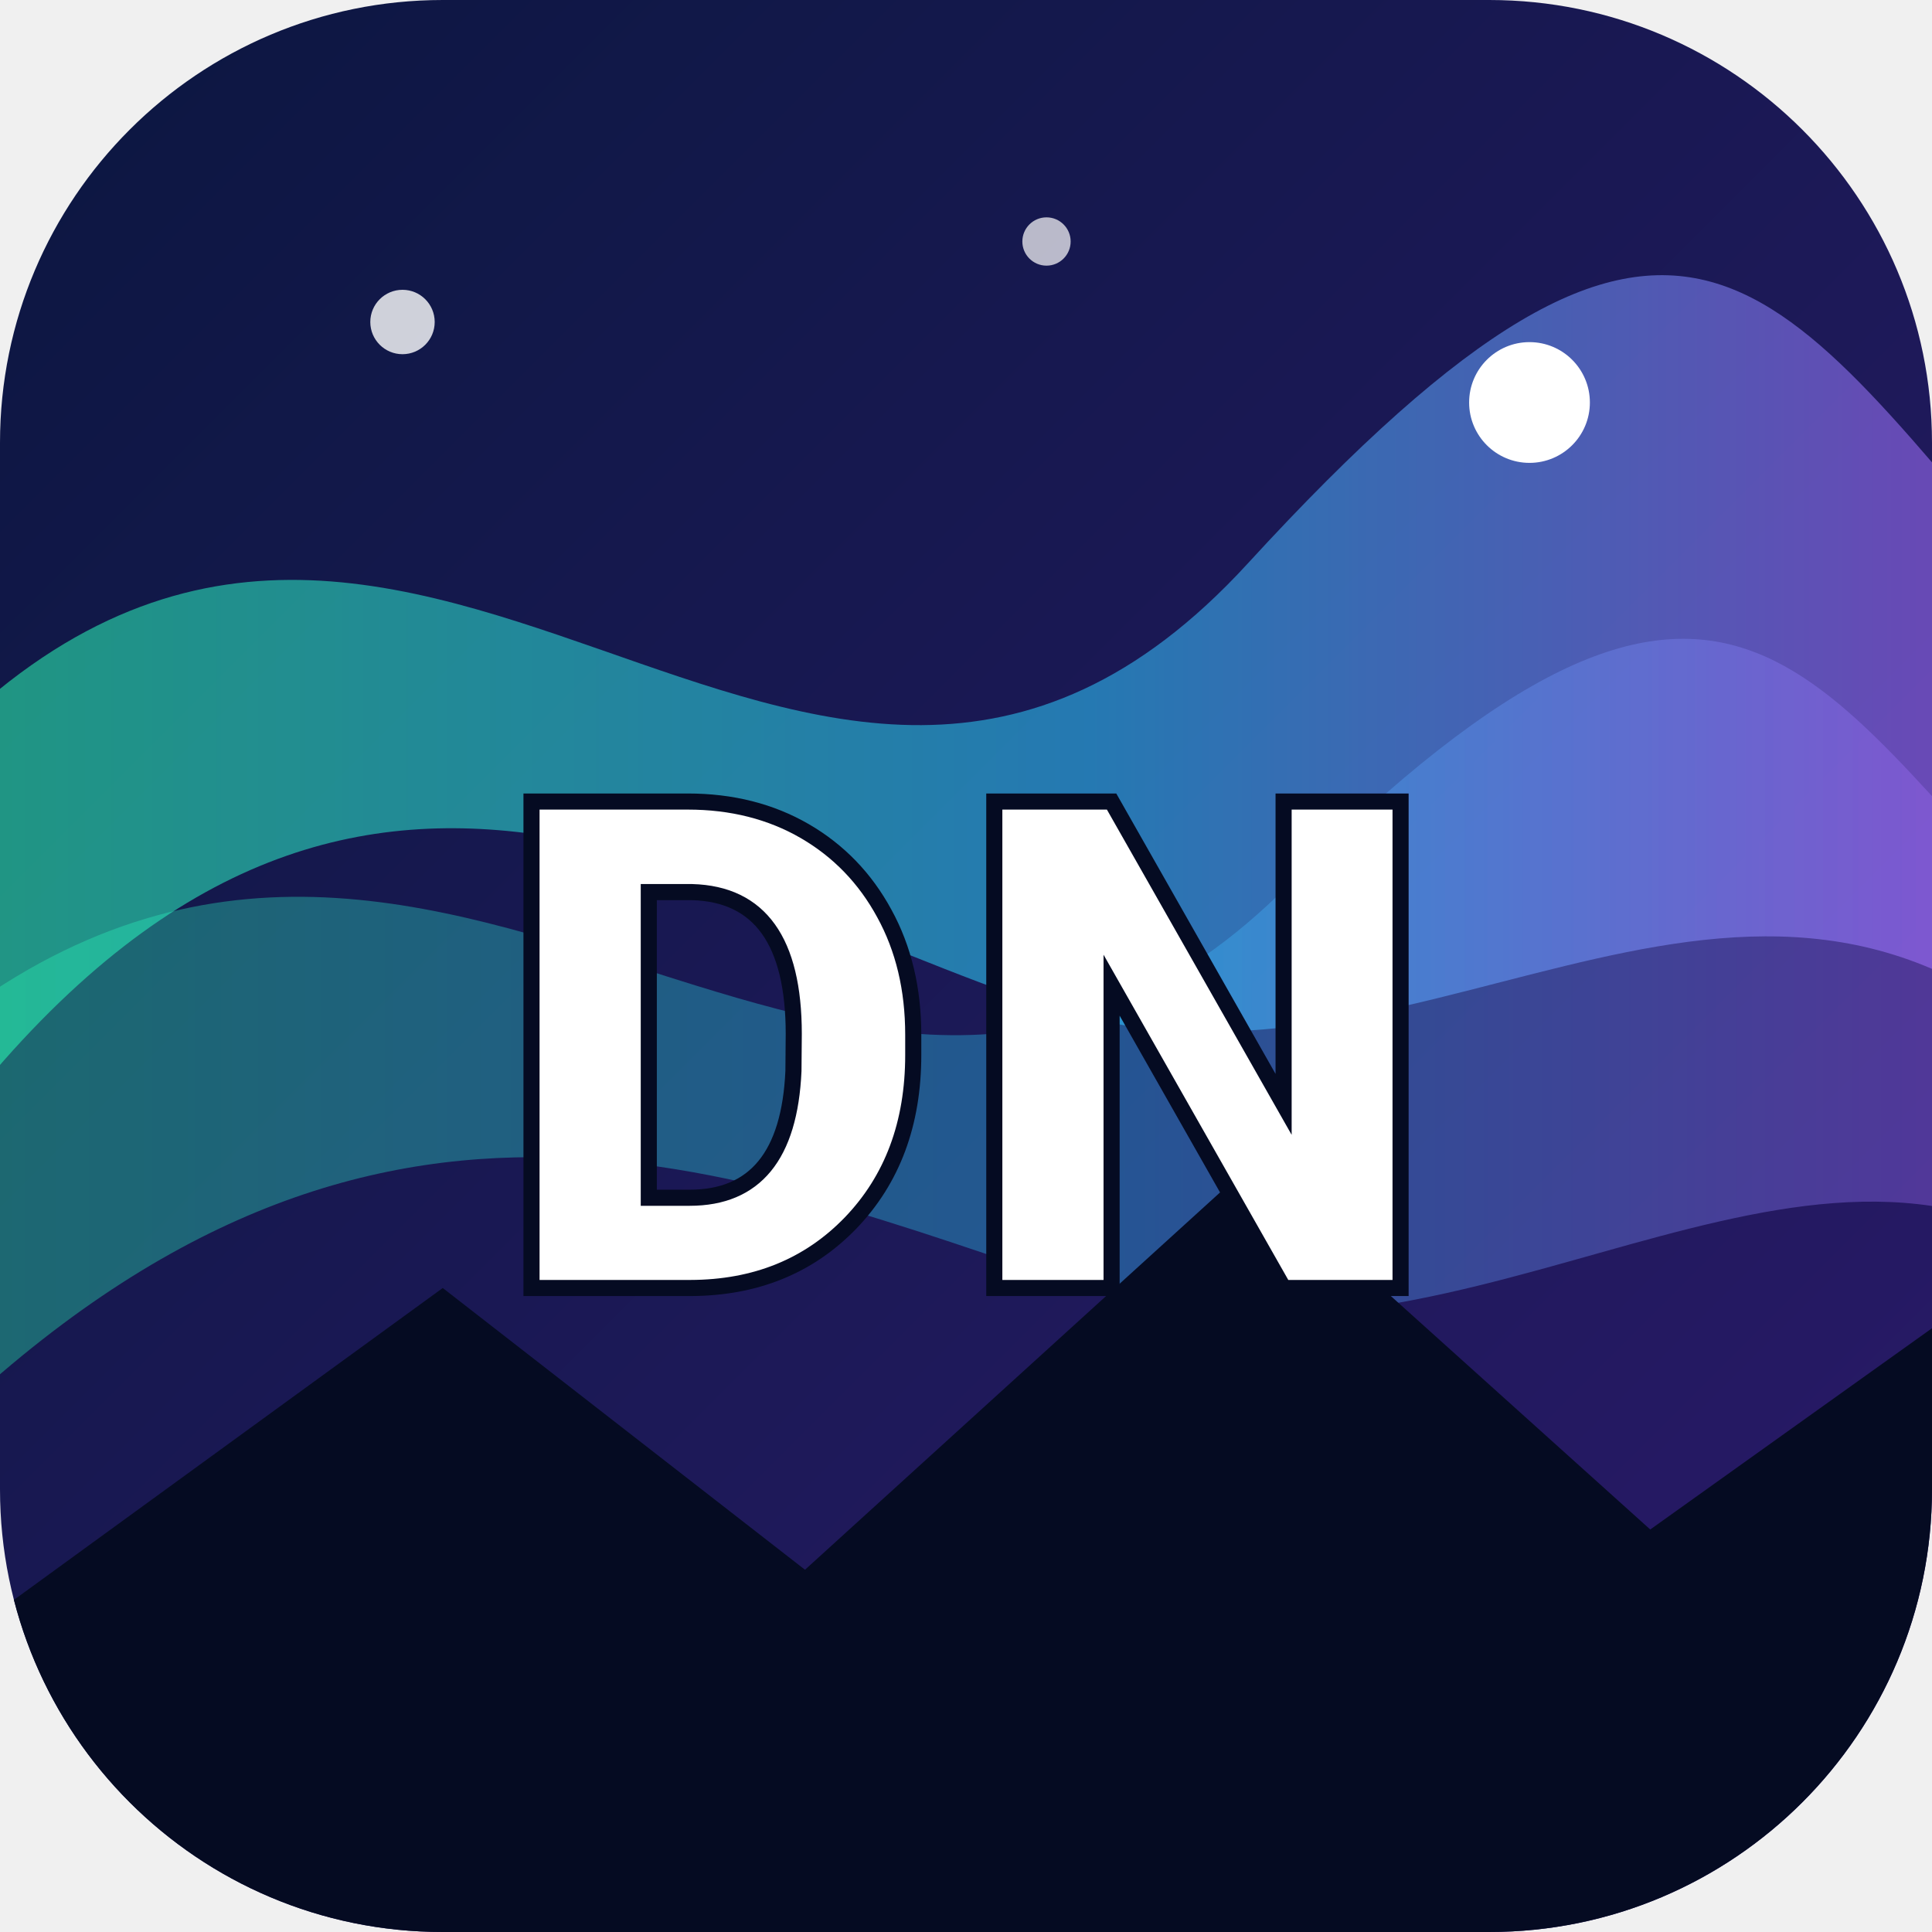
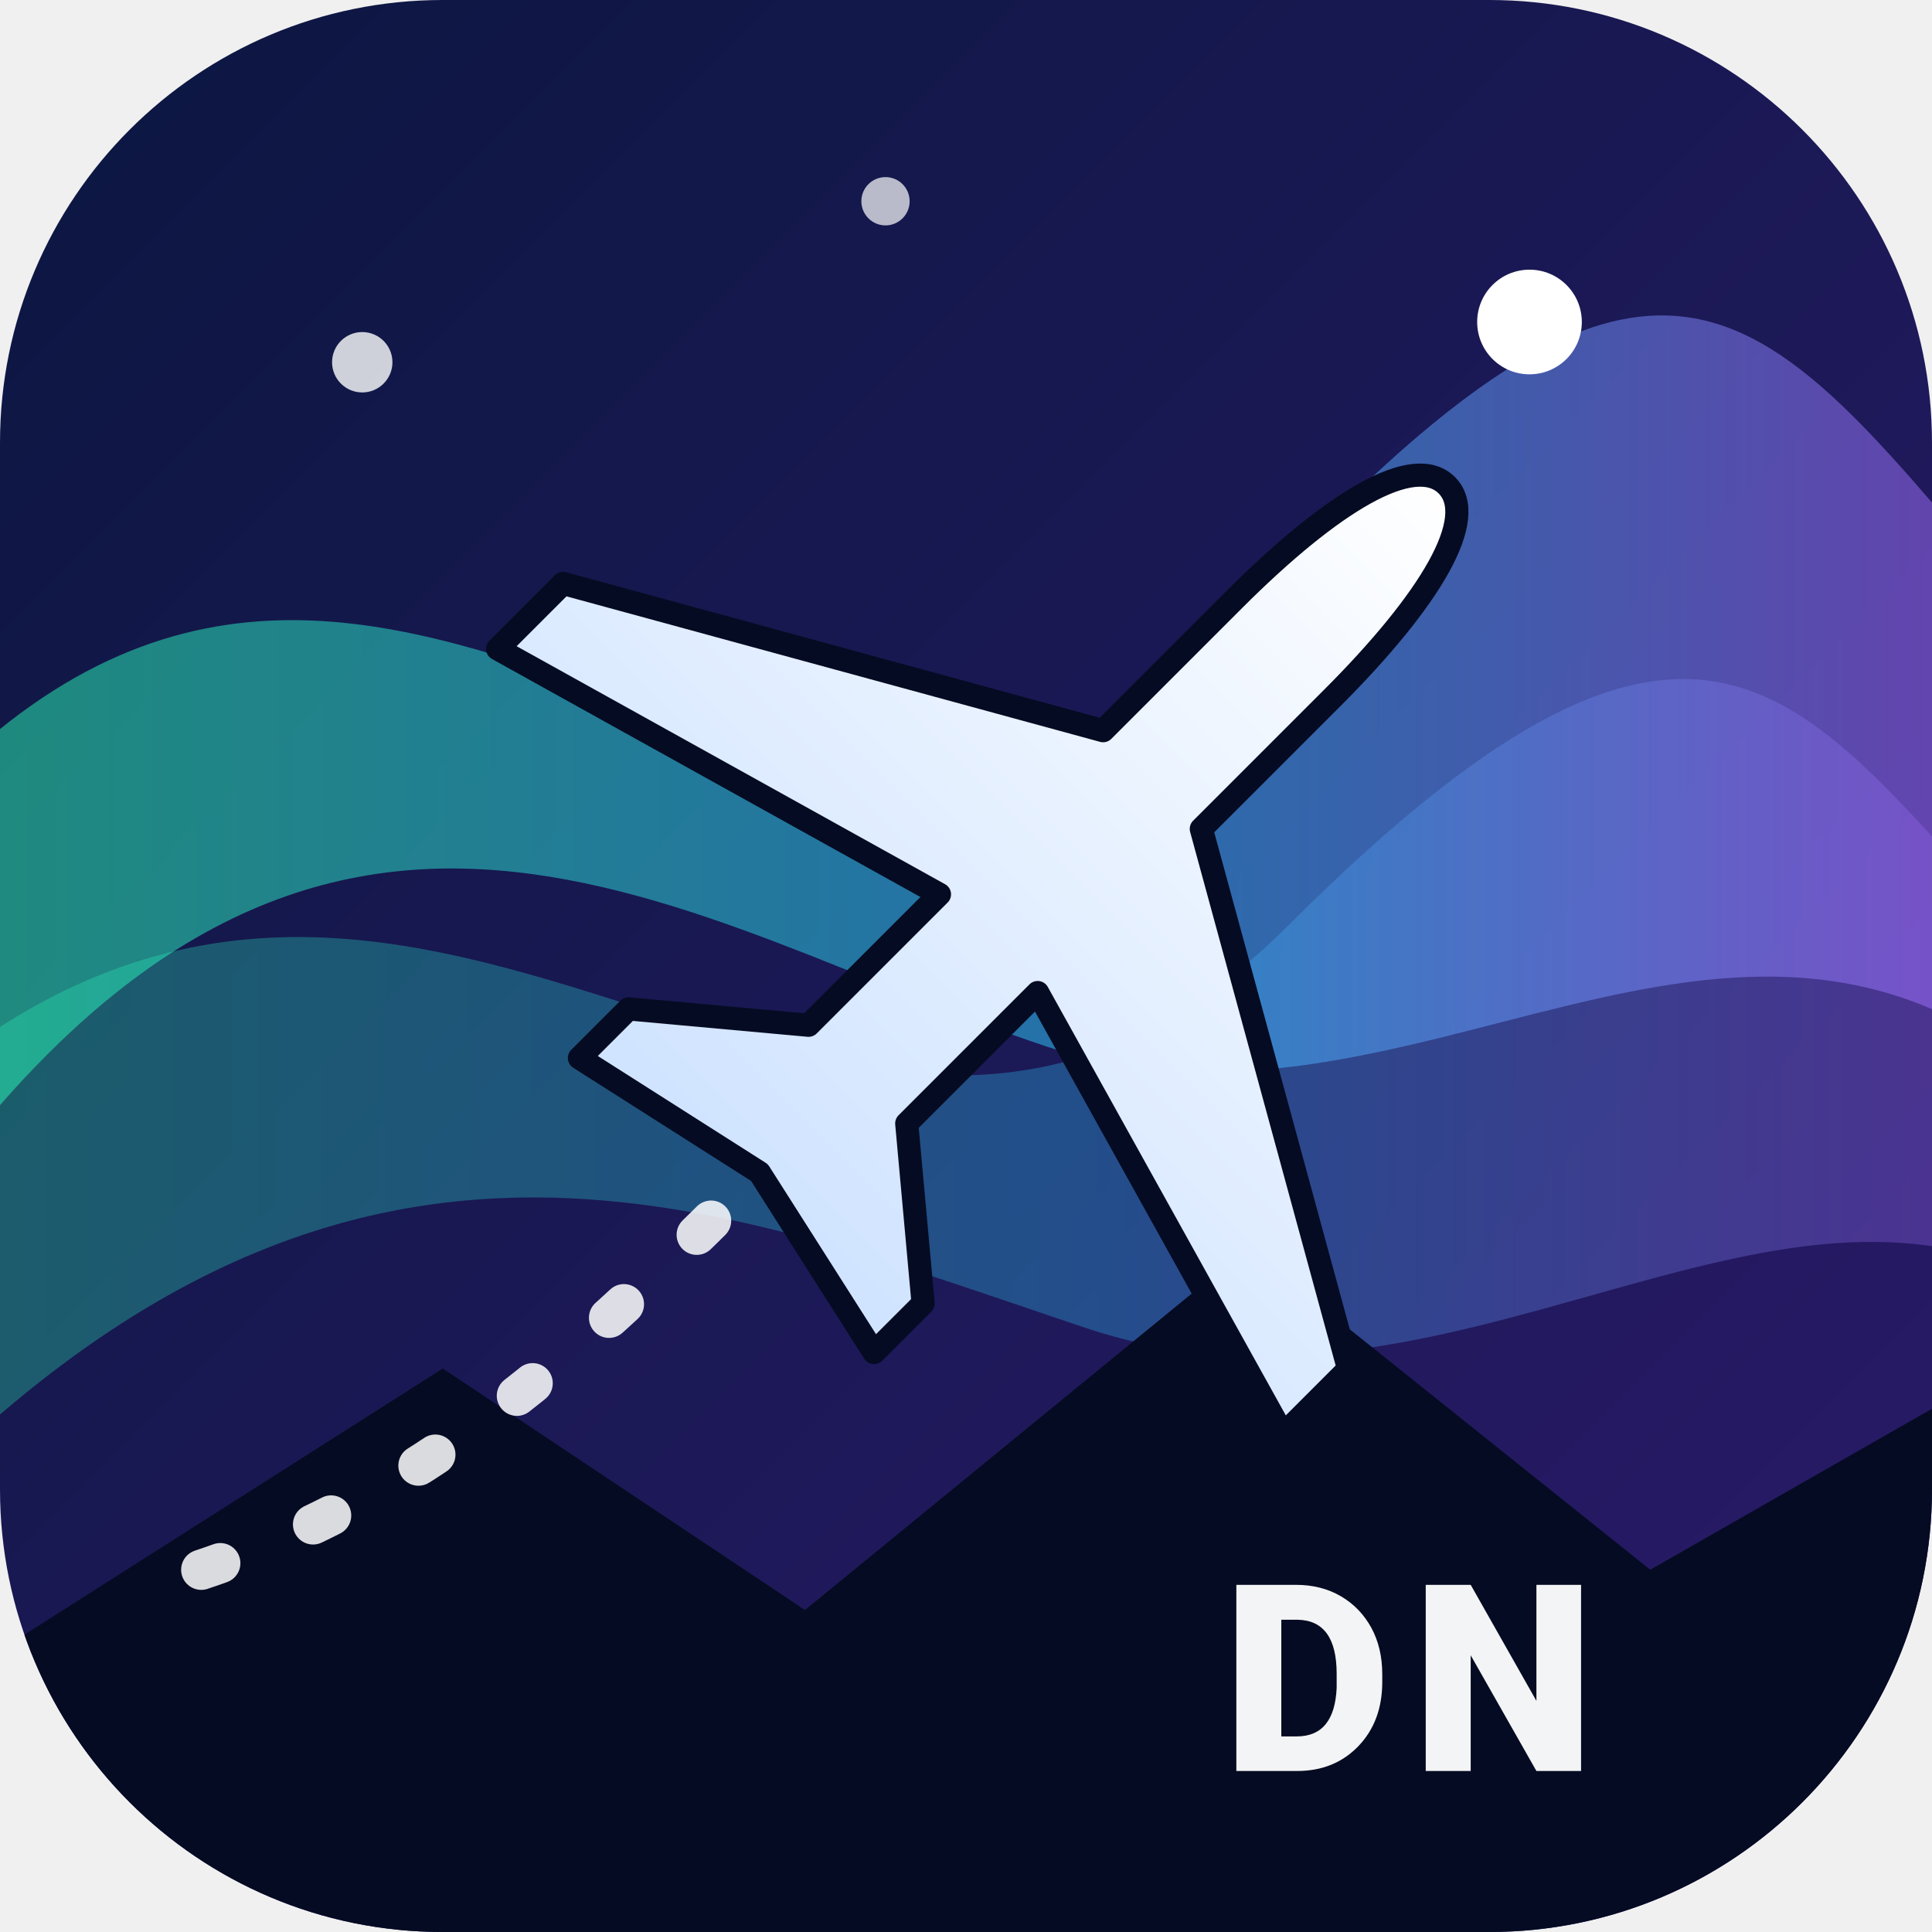
- <svg xmlns="http://www.w3.org/2000/svg" viewBox="0 0 96 96" width="96" height="96" role="img" aria-label="DN">
+ <svg xmlns="http://www.w3.org/2000/svg" viewBox="0 0 96 96" width="96" height="96" role="img" aria-label="DN viaje">
  <defs>
    <linearGradient id="lgBg" x1="0" y1="0" x2="1" y2="1">
      <stop offset="0" stop-color="#0b1740" />
      <stop offset="1" stop-color="#2b1a6b" />
    </linearGradient>
    <linearGradient id="lgAu" x1="0" y1="0" x2="1" y2="0">
      <stop offset="0" stop-color="#2cffb0" />
      <stop offset=".55" stop-color="#2ec8ff" />
      <stop offset="1" stop-color="#b366ff" />
    </linearGradient>
+     <linearGradient id="lgPl" x1="0" y1="0" x2="0" y2="1">
+       <stop offset="0" stop-color="#ffffff" />
+       <stop offset="1" stop-color="#cfe3ff" />
+     </linearGradient>
    <clipPath id="lgCl">
      <rect width="96" height="96" rx="22" />
    </clipPath>
  </defs>
  <rect width="96" height="96" rx="22" fill="url(#lgBg)" />
  <g clip-path="url(#lgCl)">
-     <path d="M-4 38 C20 12 40 52 62 28 S88 14 102 30 V52 C86 38 70 56 52 50 S16 30 -4 58Z" fill="url(#lgAu)" opacity=".55" />
-     <path d="M-4 52 C22 30 42 66 64 44 S90 34 102 46 V62 C88 54 72 70 54 64 S18 50 -4 72Z" fill="url(#lgAu)" opacity=".35" />
-     <path d="M0 96 L0 80 L22 64 L40 78 L62 58 L82 76 L96 66 V96Z" fill="#050b22" />
+     <path d="M-4 40 C20 14 40 54 62 30 S88 16 102 32 V54 C86 40 70 58 52 52 S16 32 -4 60Z" fill="url(#lgAu)" opacity=".5" />
+     <path d="M-4 54 C22 32 42 68 64 46 S90 36 102 48 V64 C88 56 72 72 54 66 S18 52 -4 74Z" fill="url(#lgAu)" opacity=".3" />
+     <path d="M0 96 L0 82 L22 68 L40 80 L62 62 L82 78 L96 70 V96Z" fill="#050b22" />
  </g>
-   <circle cx="76" cy="20" r="3" fill="#fff" />
-   <circle cx="20" cy="16" r="1.6" fill="#fff" opacity=".8" />
-   <circle cx="52" cy="12" r="1.2" fill="#fff" opacity=".7" />
-   <text x="48" y="64" text-anchor="middle" font-family="system-ui,-apple-system,Segoe UI,Roboto,sans-serif" font-weight="800" font-size="34" letter-spacing="1" fill="#fff" stroke="#050b22" stroke-width=".8">DN</text>
+   <path d="M10 78 C22 74 30 66 38 58" fill="none" stroke="#fff" stroke-width="2" stroke-linecap="round" stroke-dasharray="1 5" opacity=".85" />
+   <g transform="translate(54 42) rotate(45) scale(1.15)" fill="url(#lgPl)" stroke="#050b22" stroke-width="1" stroke-linejoin="round">
+     <path d="M0 -22 C2 -22 3 -18 3 -12 L3 -4 L24 8 L24 12 L3 6 L3 14 L9 19 L9 22 L0 20 L-9 22 L-9 19 L-3 14 L-3 6 L-24 12 L-24 8 L-3 -4 L-3 -12 C-3 -18 -2 -22 0 -22Z" />
+   </g>
+   <circle cx="76" cy="16" r="2.6" fill="#fff" />
+   <circle cx="18" cy="18" r="1.5" fill="#fff" opacity=".8" />
+   <circle cx="44" cy="10" r="1.2" fill="#fff" opacity=".7" />
+   <text x="70" y="88" text-anchor="middle" font-family="system-ui,-apple-system,Segoe UI,Roboto,sans-serif" font-weight="800" font-size="13" letter-spacing="1" fill="#fff" opacity=".95">DN</text>
</svg>
